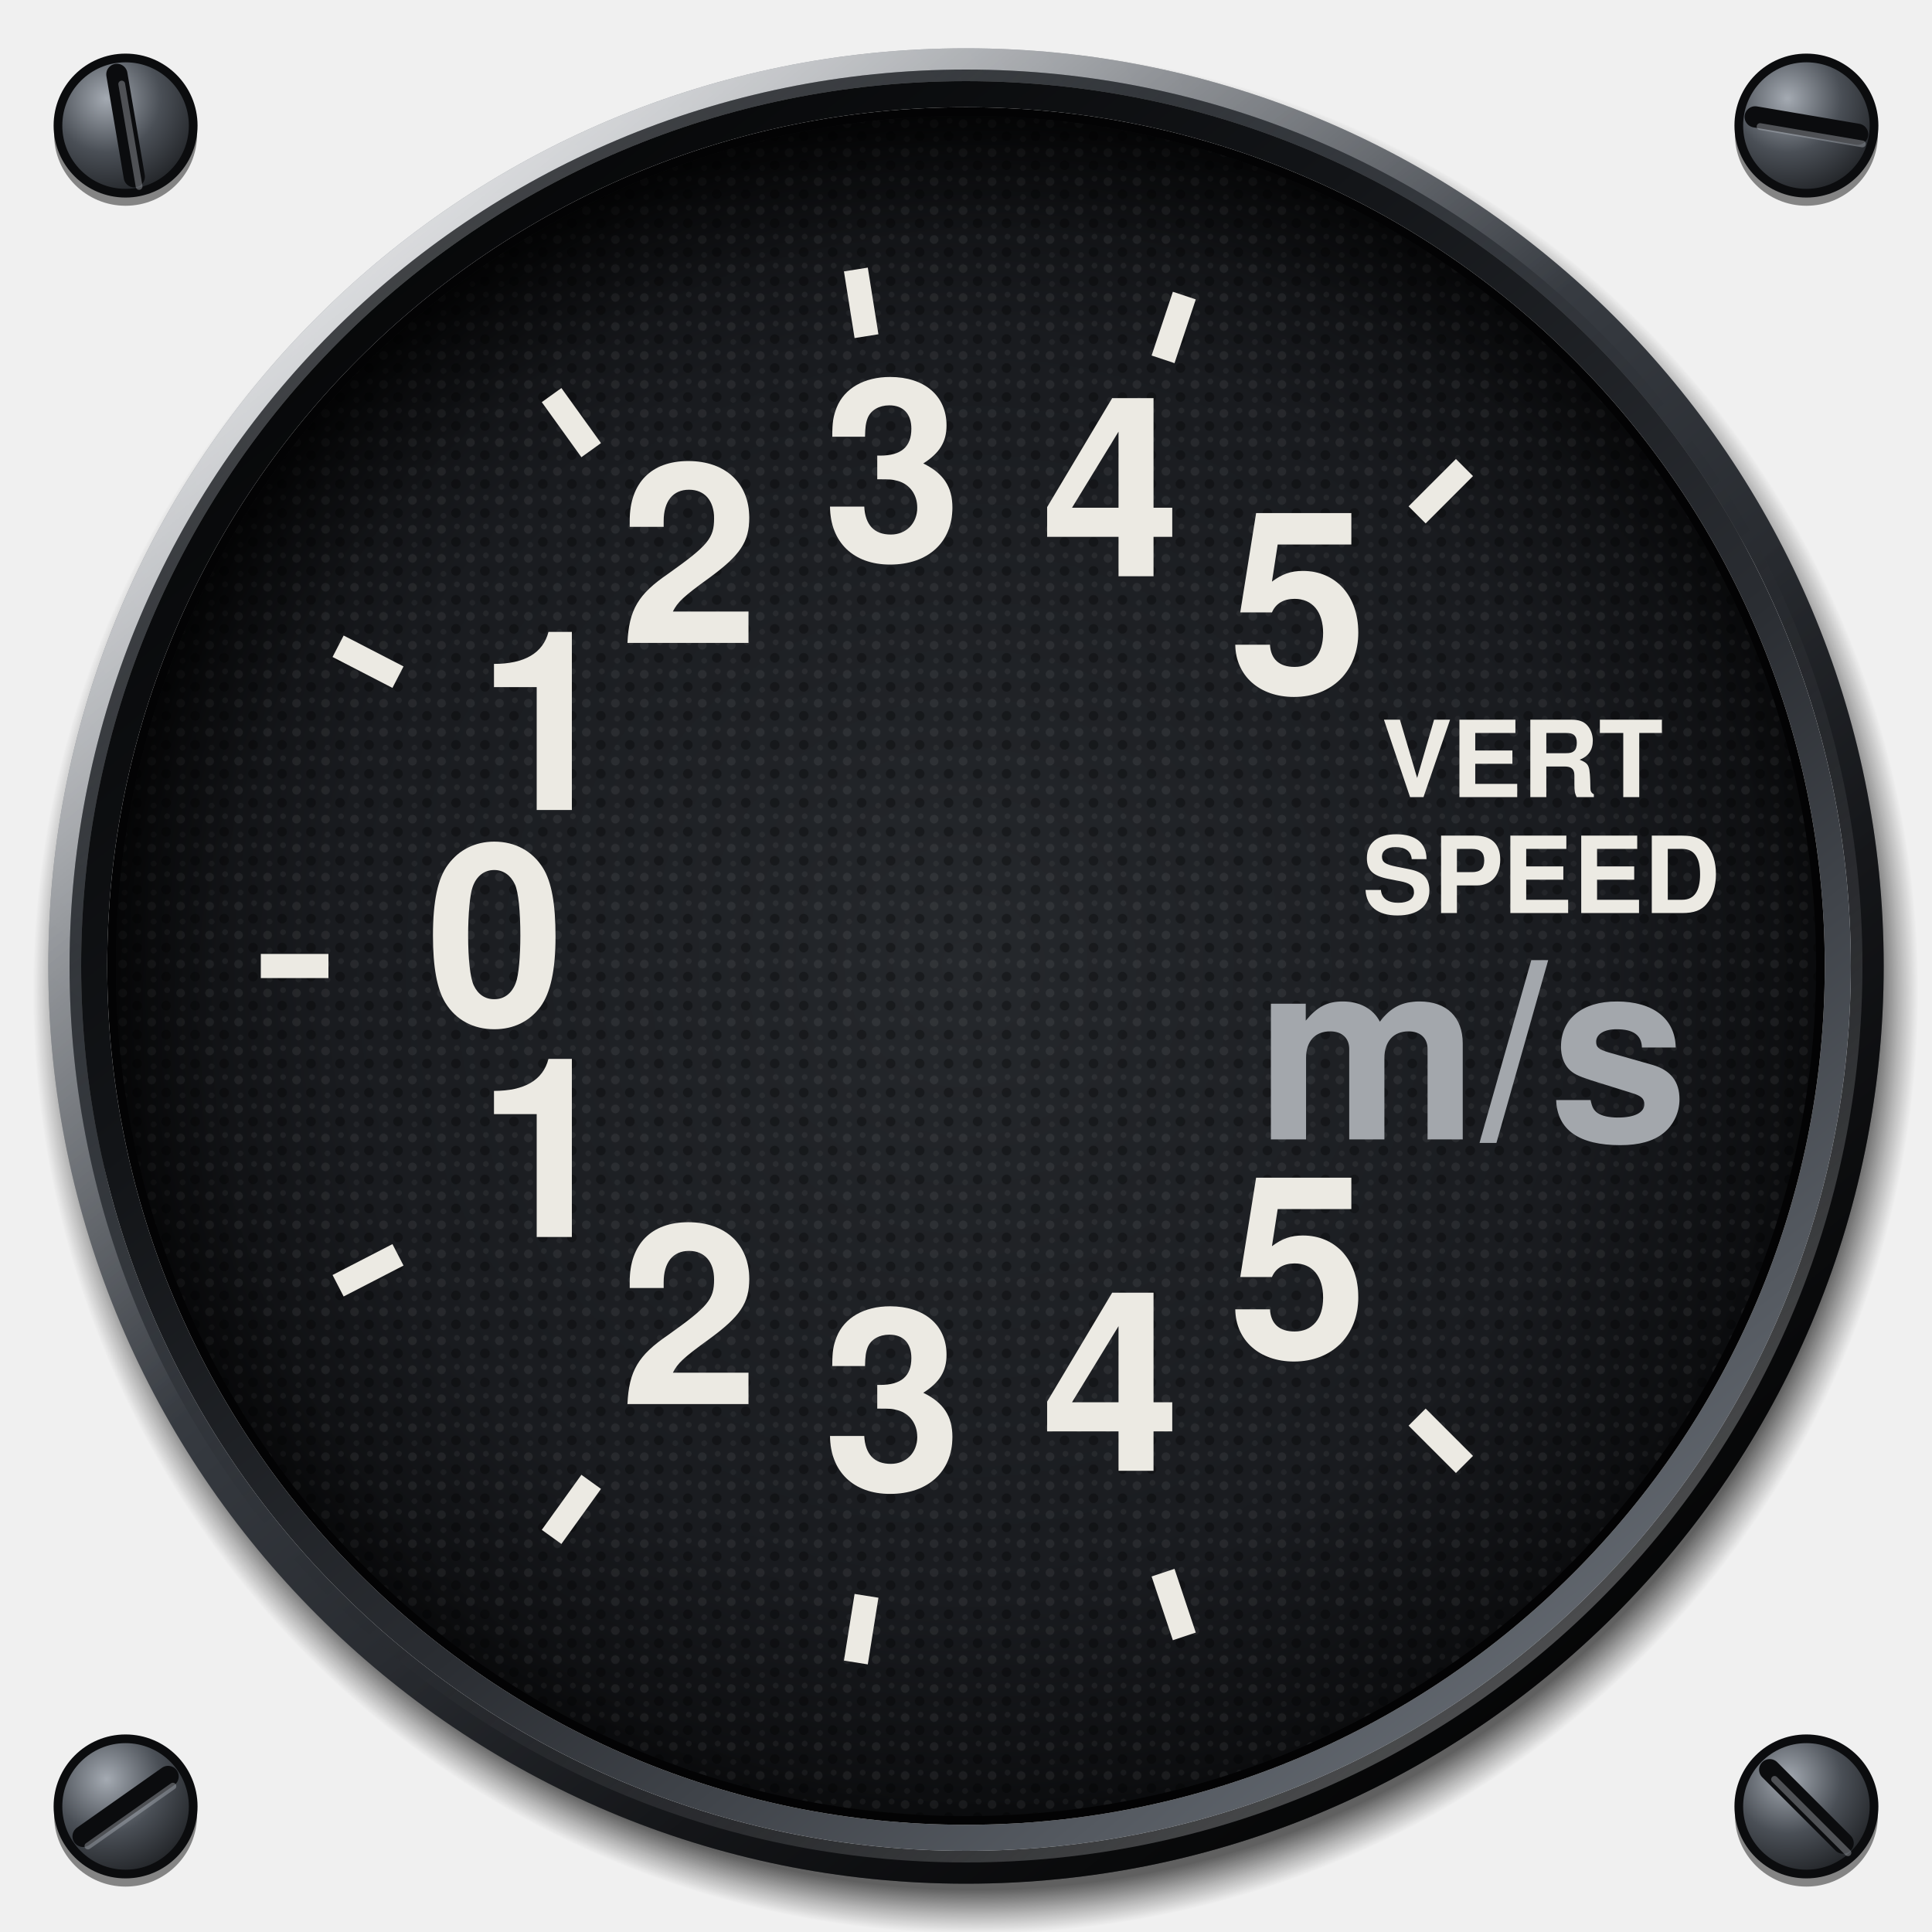
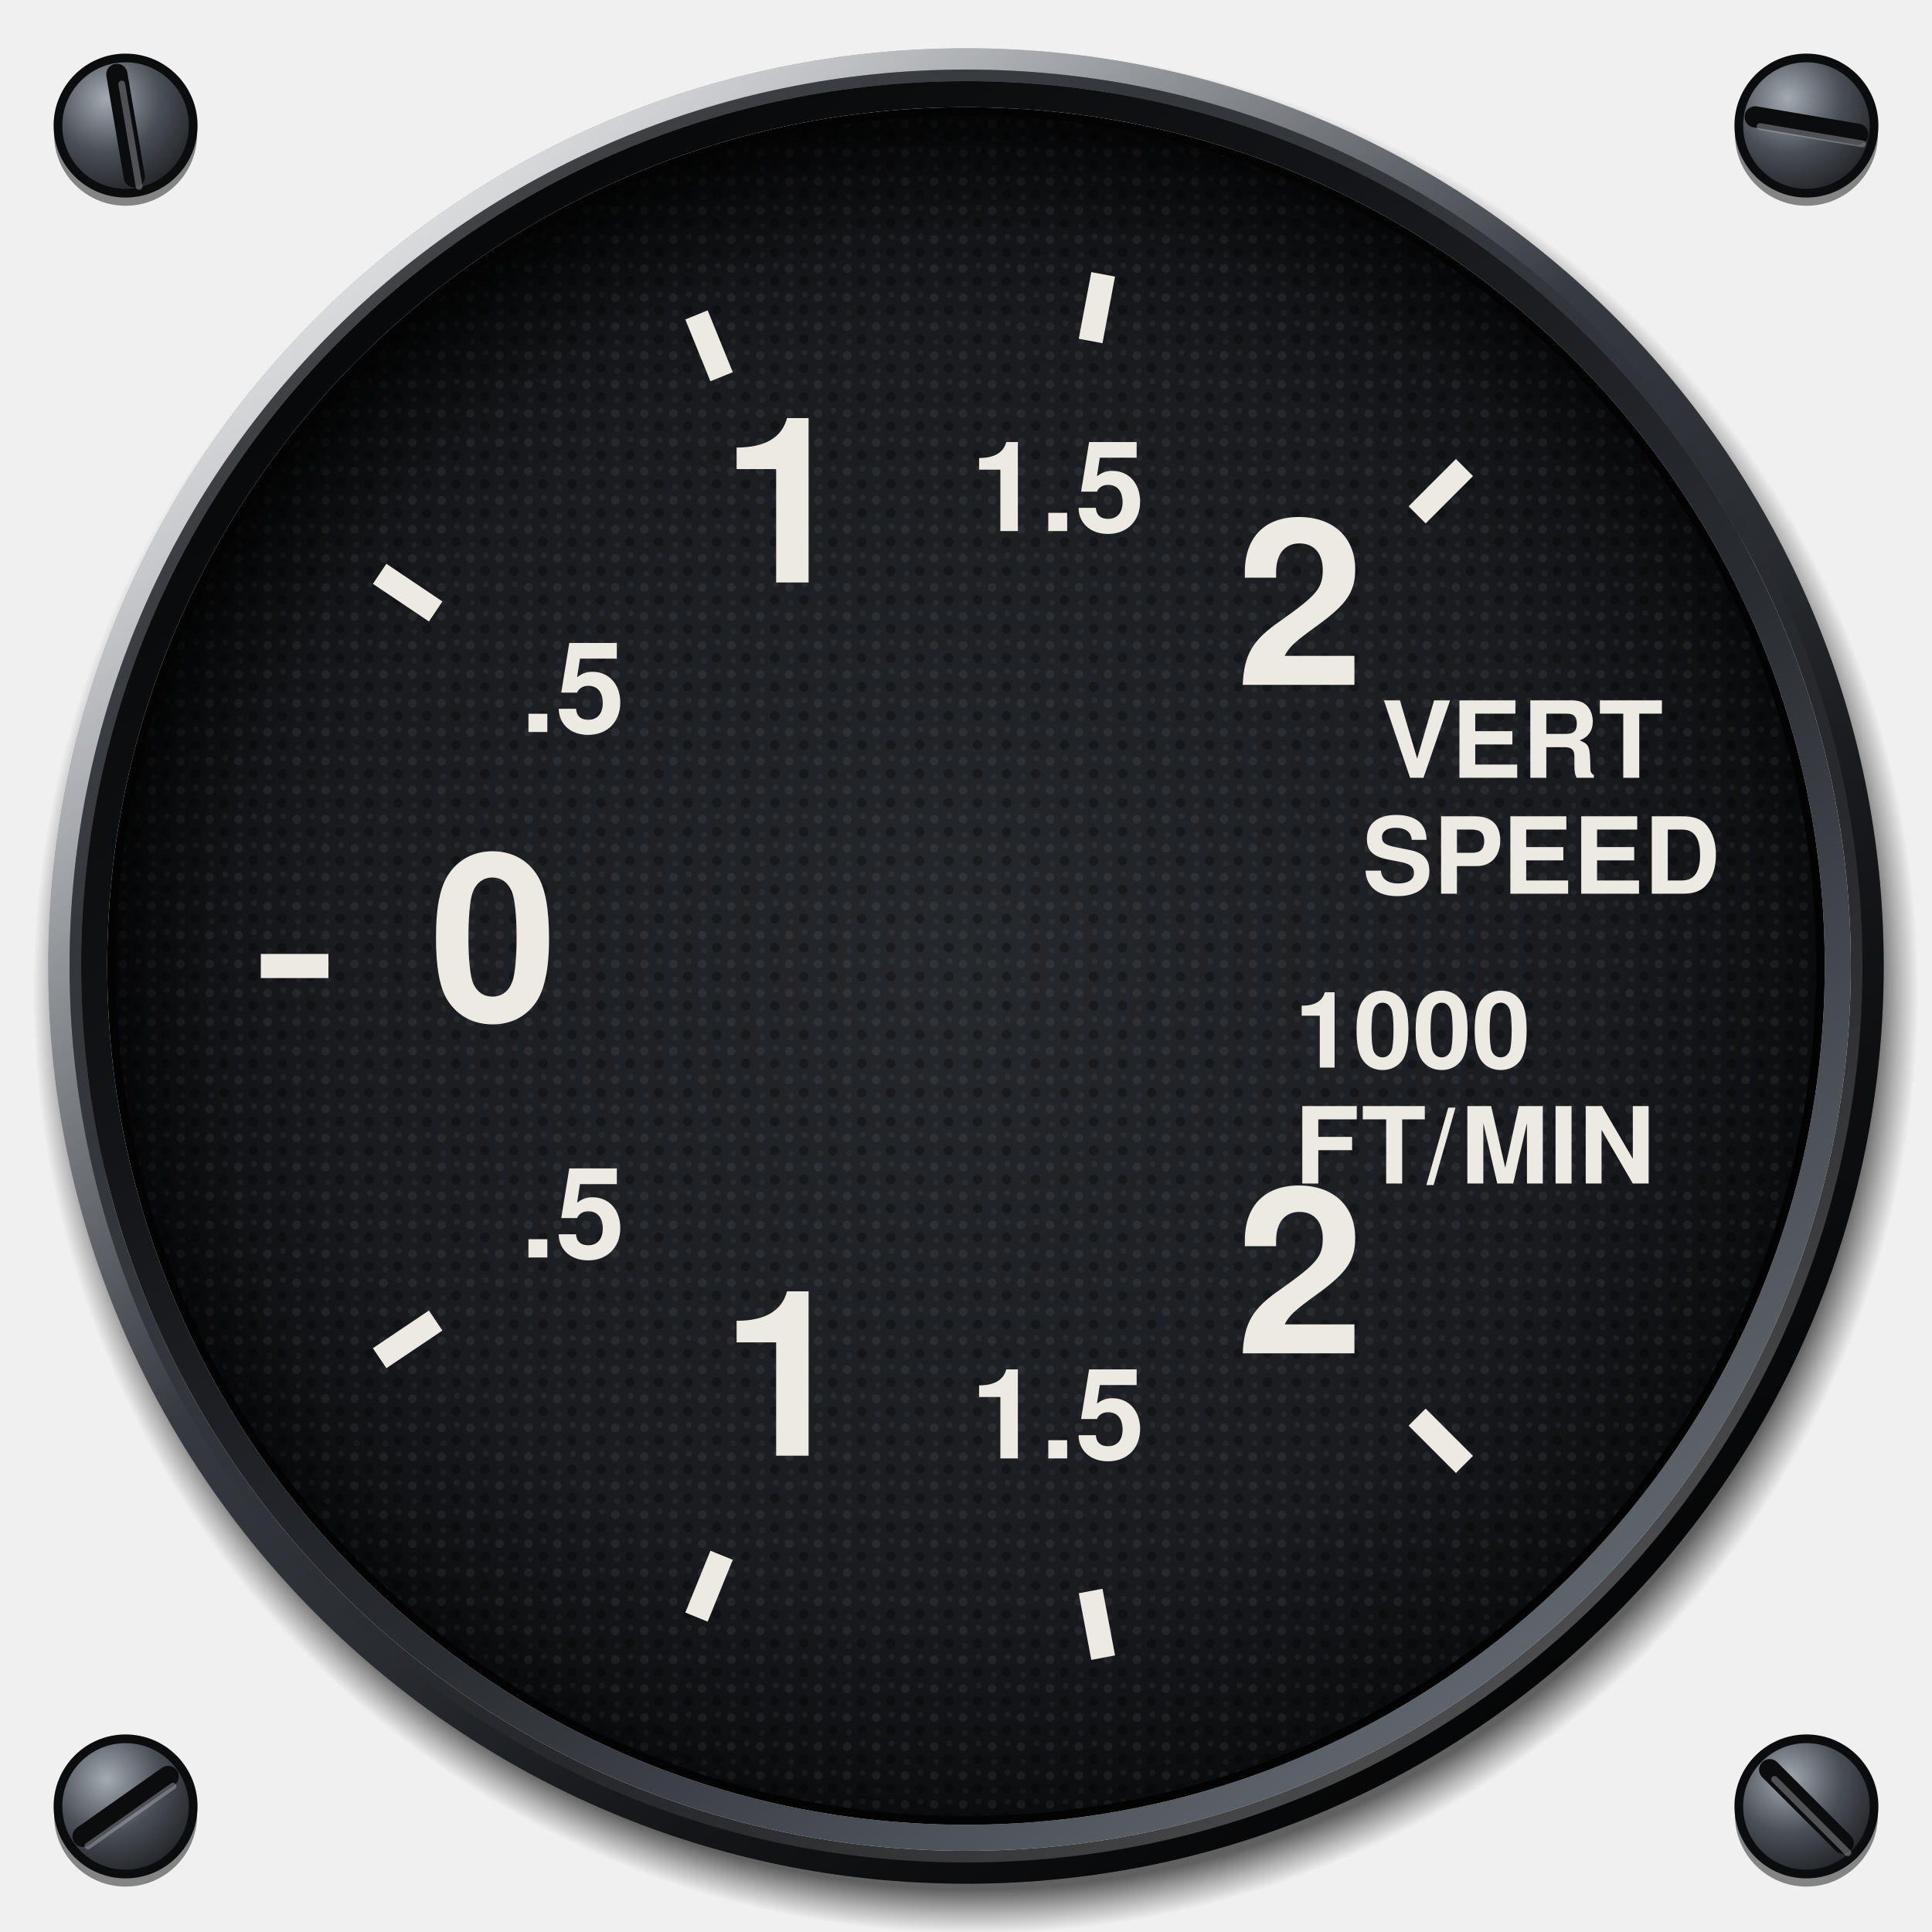
<svg xmlns="http://www.w3.org/2000/svg" viewBox="0 0 200 200" width="200" height="200">
  <defs>
    <radialGradient id="screw" cx="0.36" cy="0.3" r="0.8">
      <stop offset="0" stop-color="#A4AAB2" />
      <stop offset="0.5" stop-color="#4A4F56" />
      <stop offset="1" stop-color="#1A1C1F" />
    </radialGradient>
    <radialGradient id="cast" gradientUnits="userSpaceOnUse" cx="101" cy="102.6" r="97.6">
      <stop offset="0.953" stop-color="#000" stop-opacity="0.6" />
      <stop offset="0.98" stop-color="#000" stop-opacity="0.24" />
      <stop offset="1" stop-color="#000" stop-opacity="0" />
    </radialGradient>
    <linearGradient id="bezel" x1="0.14" y1="0.06" x2="0.86" y2="0.96">
      <stop offset="0" stop-color="#7C828B" />
      <stop offset="0.22" stop-color="#4C5158" />
      <stop offset="0.45" stop-color="#34383E" />
      <stop offset="0.72" stop-color="#1C1E22" />
      <stop offset="1" stop-color="#0B0C0E" />
    </linearGradient>
    <radialGradient id="sheen" gradientUnits="userSpaceOnUse" cx="52" cy="40" r="78">
      <stop offset="0" stop-color="#FFFFFF" stop-opacity="0.22" />
      <stop offset="0.5" stop-color="#FFFFFF" stop-opacity="0.07" />
      <stop offset="1" stop-color="#FFFFFF" stop-opacity="0" />
    </radialGradient>
    <linearGradient id="chamfer" x1="0.15" y1="0.08" x2="0.85" y2="0.94">
      <stop offset="0" stop-color="#FFFFFF" stop-opacity="0.75" />
      <stop offset="0.42" stop-color="#FFFFFF" stop-opacity="0" />
      <stop offset="0.58" stop-color="#000" stop-opacity="0" />
      <stop offset="1" stop-color="#000" stop-opacity="0.7" />
    </linearGradient>
    <linearGradient id="lip" x1="0.86" y1="0.96" x2="0.14" y2="0.06">
      <stop offset="0" stop-color="#6A7078" />
      <stop offset="0.4" stop-color="#2A2D32" />
      <stop offset="0.7" stop-color="#121417" />
      <stop offset="1" stop-color="#050607" />
    </linearGradient>
    <linearGradient id="lipedge" x1="0.14" y1="0.06" x2="0.86" y2="0.96">
      <stop offset="0" stop-color="#000" stop-opacity="0.6" />
      <stop offset="0.5" stop-color="#000" stop-opacity="0" />
      <stop offset="1" stop-color="#FFFFFF" stop-opacity="0.35" />
    </linearGradient>
    <radialGradient id="dial" cx="0.5" cy="0.5" r="0.5">
      <stop offset="0" stop-color="#25282C" />
      <stop offset="0.75" stop-color="#191B1F" />
      <stop offset="1" stop-color="#0C0D0F" />
    </radialGradient>
    <pattern id="grain" patternUnits="userSpaceOnUse" width="3" height="3">
      <circle cx="0.7" cy="0.8" r="0.45" fill="#FFFFFF" fill-opacity="0.06" />
      <circle cx="2.2" cy="2.1" r="0.5" fill="#000" fill-opacity="0.3" />
      <circle cx="2.3" cy="0.5" r="0.3" fill="#FFFFFF" fill-opacity="0.05" />
      <circle cx="0.9" cy="2.4" r="0.3" fill="#FFFFFF" fill-opacity="0.04" />
    </pattern>
    <radialGradient id="recess" gradientUnits="userSpaceOnUse" cx="103.4" cy="105" r="94">
      <stop offset="0.86" stop-color="#000" stop-opacity="0" />
      <stop offset="0.94" stop-color="#000" stop-opacity="0.3" />
      <stop offset="1" stop-color="#000" stop-opacity="0.72" />
    </radialGradient>
  </defs>
  <circle cx="13" cy="13.9" r="7.4" fill="#000" fill-opacity="0.45" />
  <circle cx="13" cy="13" r="7" fill="url(#screw)" stroke="#0B0C0E" stroke-width="0.9" />
  <line x1="12.1" y1="7.7" x2="13.9" y2="18.3" stroke="#0B0C0E" stroke-width="2.2" stroke-linecap="round" />
  <line x1="12.6" y1="8.7" x2="14.4" y2="19.3" stroke="#B4BAC2" stroke-opacity="0.4" stroke-width="0.7" stroke-linecap="round" />
  <circle cx="187" cy="13.9" r="7.4" fill="#000" fill-opacity="0.45" />
  <circle cx="187" cy="13" r="7" fill="url(#screw)" stroke="#0B0C0E" stroke-width="0.9" />
  <line x1="181.7" y1="12.1" x2="192.3" y2="13.9" stroke="#0B0C0E" stroke-width="2.2" stroke-linecap="round" />
  <line x1="182.2" y1="13.1" x2="192.8" y2="14.9" stroke="#B4BAC2" stroke-opacity="0.4" stroke-width="0.7" stroke-linecap="round" />
  <circle cx="13" cy="187.9" r="7.4" fill="#000" fill-opacity="0.45" />
  <circle cx="13" cy="187" r="7" fill="url(#screw)" stroke="#0B0C0E" stroke-width="0.9" />
  <line x1="8.6" y1="190.1" x2="17.4" y2="183.9" stroke="#0B0C0E" stroke-width="2.2" stroke-linecap="round" />
  <line x1="9.1" y1="191.1" x2="17.9" y2="184.9" stroke="#B4BAC2" stroke-opacity="0.4" stroke-width="0.7" stroke-linecap="round" />
  <circle cx="187" cy="187.9" r="7.4" fill="#000" fill-opacity="0.45" />
  <circle cx="187" cy="187" r="7" fill="url(#screw)" stroke="#0B0C0E" stroke-width="0.9" />
  <line x1="183.2" y1="183.2" x2="190.8" y2="190.8" stroke="#0B0C0E" stroke-width="2.2" stroke-linecap="round" />
  <line x1="183.7" y1="184.2" x2="191.3" y2="191.8" stroke="#B4BAC2" stroke-opacity="0.4" stroke-width="0.7" stroke-linecap="round" />
  <path d="M3.4 102.6a97.6 97.6 0 1 0 195.2 0a97.6 97.6 0 1 0 -195.2 0ZM9 102.6a92 92 0 1 1 184 0a92 92 0 1 1 -184 0Z" fill="url(#cast)" fill-rule="evenodd" />
  <path d="M5 100a95 95 0 1 0 190 0a95 95 0 1 0 -190 0ZM8.4 100a91.6 91.6 0 1 1 183.2 0a91.6 91.6 0 1 1 -183.2 0Z" fill="url(#bezel)" fill-rule="evenodd" />
  <path d="M5 100a95 95 0 1 0 190 0a95 95 0 1 0 -190 0ZM8.4 100a91.6 91.6 0 1 1 183.2 0a91.6 91.6 0 1 1 -183.2 0Z" fill="url(#sheen)" fill-rule="evenodd" />
  <circle cx="100" cy="100" r="93.9" fill="none" stroke="url(#chamfer)" stroke-width="2.2" />
  <circle cx="100" cy="100" r="92.2" fill="none" stroke="url(#lipedge)" stroke-width="1.2" />
  <path d="M8.4 100a91.6 91.6 0 1 0 183.2 0a91.6 91.6 0 1 0 -183.2 0ZM11.1 100a88.9 88.9 0 1 1 177.8 0a88.9 88.9 0 1 1 -177.8 0Z" fill="url(#lip)" fill-rule="evenodd" />
  <path d="M11.1 100a88.9 88.9 0 1 0 177.8 0a88.9 88.9 0 1 0 -177.8 0ZM12.5 100a87.5 87.5 0 1 1 175 0a87.5 87.5 0 1 1 -175 0Z" fill="#030304" fill-rule="evenodd" />
  <circle cx="100" cy="100" r="88" fill="url(#dial)" />
  <circle cx="100" cy="100" r="88" fill="url(#grain)" />
+   <line x1="151.6" y1="48.4" x2="146.7" y2="53.3" stroke="#ECEAE3" stroke-width="2.5" stroke-linecap="butt" />
+   <line x1="114.2" y1="28.4" x2="112.9" y2="35.3" stroke="#ECEAE3" stroke-width="2.5" stroke-linecap="butt" />
+   <line x1="72.1" y1="32.6" x2="74.7" y2="39" stroke="#ECEAE3" stroke-width="2.5" stroke-linecap="butt" />
+   <line x1="39.3" y1="59.4" x2="45.1" y2="63.3" stroke="#ECEAE3" stroke-width="2.5" stroke-linecap="butt" />
+   <line x1="27" y1="100" x2="34" y2="100" stroke="#ECEAE3" stroke-width="2.5" stroke-linecap="butt" />
+   <line x1="39.3" y1="140.6" x2="45.1" y2="136.7" stroke="#ECEAE3" stroke-width="2.5" stroke-linecap="butt" />
+   <line x1="72.1" y1="167.4" x2="74.7" y2="161" stroke="#ECEAE3" stroke-width="2.5" stroke-linecap="butt" />
+   <line x1="114.2" y1="171.6" x2="112.9" y2="164.7" stroke="#ECEAE3" stroke-width="2.5" stroke-linecap="butt" />
  <line x1="151.6" y1="151.6" x2="146.7" y2="146.7" stroke="#ECEAE3" stroke-width="2.5" stroke-linecap="butt" />
-   <line x1="122.6" y1="169.4" x2="120.4" y2="162.8" stroke="#ECEAE3" stroke-width="2.5" stroke-linecap="butt" />
-   <line x1="88.6" y1="172.1" x2="89.7" y2="165.2" stroke="#ECEAE3" stroke-width="2.5" stroke-linecap="butt" />
-   <line x1="57.1" y1="159.1" x2="61.2" y2="153.4" stroke="#ECEAE3" stroke-width="2.5" stroke-linecap="butt" />
-   <line x1="35" y1="133.1" x2="41.2" y2="129.9" stroke="#ECEAE3" stroke-width="2.5" stroke-linecap="butt" />
-   <line x1="27" y1="100" x2="34" y2="100" stroke="#ECEAE3" stroke-width="2.5" stroke-linecap="butt" />
-   <line x1="35" y1="66.9" x2="41.2" y2="70.1" stroke="#ECEAE3" stroke-width="2.5" stroke-linecap="butt" />
-   <line x1="57.1" y1="40.9" x2="61.2" y2="46.6" stroke="#ECEAE3" stroke-width="2.5" stroke-linecap="butt" />
-   <line x1="88.6" y1="27.9" x2="89.7" y2="34.8" stroke="#ECEAE3" stroke-width="2.5" stroke-linecap="butt" />
-   <line x1="122.6" y1="30.6" x2="120.4" y2="37.2" stroke="#ECEAE3" stroke-width="2.5" stroke-linecap="butt" />
-   <line x1="151.6" y1="48.4" x2="146.7" y2="53.3" stroke="#ECEAE3" stroke-width="2.5" stroke-linecap="butt" />
-   <text x="134.4" y="134.4" font-size="26" font-family="Helvetica, Arial, sans-serif" font-weight="bold" fill="#ECEAE3" text-anchor="middle" dominant-baseline="central">5</text>
-   <text x="115" y="146.3" font-size="26" font-family="Helvetica, Arial, sans-serif" font-weight="bold" fill="#ECEAE3" text-anchor="middle" dominant-baseline="central">4</text>
-   <text x="92.4" y="148.1" font-size="26" font-family="Helvetica, Arial, sans-serif" font-weight="bold" fill="#ECEAE3" text-anchor="middle" dominant-baseline="central">3</text>
-   <text x="71.4" y="139.4" font-size="26" font-family="Helvetica, Arial, sans-serif" font-weight="bold" fill="#ECEAE3" text-anchor="middle" dominant-baseline="central">2</text>
-   <text x="56.6" y="122.1" font-size="26" font-family="Helvetica, Arial, sans-serif" font-weight="bold" fill="#ECEAE3" text-anchor="middle" dominant-baseline="central">1</text>
-   <text x="51.3" y="100" font-size="26" font-family="Helvetica, Arial, sans-serif" font-weight="bold" fill="#ECEAE3" text-anchor="middle" dominant-baseline="central">0</text>
-   <text x="56.6" y="77.9" font-size="26" font-family="Helvetica, Arial, sans-serif" font-weight="bold" fill="#ECEAE3" text-anchor="middle" dominant-baseline="central">1</text>
-   <text x="71.4" y="60.6" font-size="26" font-family="Helvetica, Arial, sans-serif" font-weight="bold" fill="#ECEAE3" text-anchor="middle" dominant-baseline="central">2</text>
-   <text x="92.4" y="51.9" font-size="26" font-family="Helvetica, Arial, sans-serif" font-weight="bold" fill="#ECEAE3" text-anchor="middle" dominant-baseline="central">3</text>
-   <text x="115" y="53.7" font-size="26" font-family="Helvetica, Arial, sans-serif" font-weight="bold" fill="#ECEAE3" text-anchor="middle" dominant-baseline="central">4</text>
-   <text x="134.4" y="65.6" font-size="26" font-family="Helvetica, Arial, sans-serif" font-weight="bold" fill="#ECEAE3" text-anchor="middle" dominant-baseline="central">5</text>
-   <text x="143" y="80" font-size="11" font-family="Helvetica, Arial, sans-serif" font-weight="bold" fill="#ECEAE3" text-anchor="start" dominant-baseline="central" data-lettering="secondary">VERT</text>
-   <text x="141" y="92" font-size="11" font-family="Helvetica, Arial, sans-serif" font-weight="bold" fill="#ECEAE3" text-anchor="start" dominant-baseline="central" data-lettering="secondary">SPEED</text>
-   <text x="130" y="112" font-size="26" font-family="Helvetica, Arial, sans-serif" font-weight="bold" fill="#A3A7AC" text-anchor="start" dominant-baseline="central">m/s</text>
+   <text x="134.6" y="65.4" font-size="24" font-family="Helvetica, Arial, sans-serif" font-weight="bold" fill="#ECEAE3" text-anchor="middle" dominant-baseline="central">2</text>
+   <text x="109.5" y="52" font-size="13" font-family="Helvetica, Arial, sans-serif" font-weight="bold" fill="#ECEAE3" text-anchor="middle" dominant-baseline="central" data-lettering="secondary">1.5</text>
+   <text x="81.3" y="54.8" font-size="24" font-family="Helvetica, Arial, sans-serif" font-weight="bold" fill="#ECEAE3" text-anchor="middle" dominant-baseline="central">1</text>
+   <text x="59.3" y="72.8" font-size="13" font-family="Helvetica, Arial, sans-serif" font-weight="bold" fill="#ECEAE3" text-anchor="middle" dominant-baseline="central" data-lettering="secondary">.5</text>
+   <text x="51.1" y="100" font-size="24" font-family="Helvetica, Arial, sans-serif" font-weight="bold" fill="#ECEAE3" text-anchor="middle" dominant-baseline="central">0</text>
+   <text x="59.3" y="127.2" font-size="13" font-family="Helvetica, Arial, sans-serif" font-weight="bold" fill="#ECEAE3" text-anchor="middle" dominant-baseline="central" data-lettering="secondary">.5</text>
+   <text x="81.3" y="145.2" font-size="24" font-family="Helvetica, Arial, sans-serif" font-weight="bold" fill="#ECEAE3" text-anchor="middle" dominant-baseline="central">1</text>
+   <text x="109.5" y="148" font-size="13" font-family="Helvetica, Arial, sans-serif" font-weight="bold" fill="#ECEAE3" text-anchor="middle" dominant-baseline="central" data-lettering="secondary">1.5</text>
+   <text x="134.6" y="134.6" font-size="24" font-family="Helvetica, Arial, sans-serif" font-weight="bold" fill="#ECEAE3" text-anchor="middle" dominant-baseline="central">2</text>
+   <text x="143" y="78" font-size="11" font-family="Helvetica, Arial, sans-serif" font-weight="bold" fill="#ECEAE3" text-anchor="start" dominant-baseline="central" data-lettering="secondary">VERT</text>
+   <text x="141" y="90" font-size="11" font-family="Helvetica, Arial, sans-serif" font-weight="bold" fill="#ECEAE3" text-anchor="start" dominant-baseline="central" data-lettering="secondary">SPEED</text>
+   <text x="134" y="108" font-size="11" font-family="Helvetica, Arial, sans-serif" font-weight="bold" fill="#ECEAE3" text-anchor="start" dominant-baseline="central" data-lettering="secondary">1000</text>
+   <text x="134" y="120" font-size="11" font-family="Helvetica, Arial, sans-serif" font-weight="bold" fill="#ECEAE3" text-anchor="start" dominant-baseline="central" data-lettering="secondary">FT/MIN</text>
  <path d="M12 100a88 88 0 1 0 176 0a88 88 0 1 0 -176 0ZM26 100a74 74 0 1 1 148 0a74 74 0 1 1 -148 0Z" fill="url(#recess)" fill-rule="evenodd" />
</svg>
